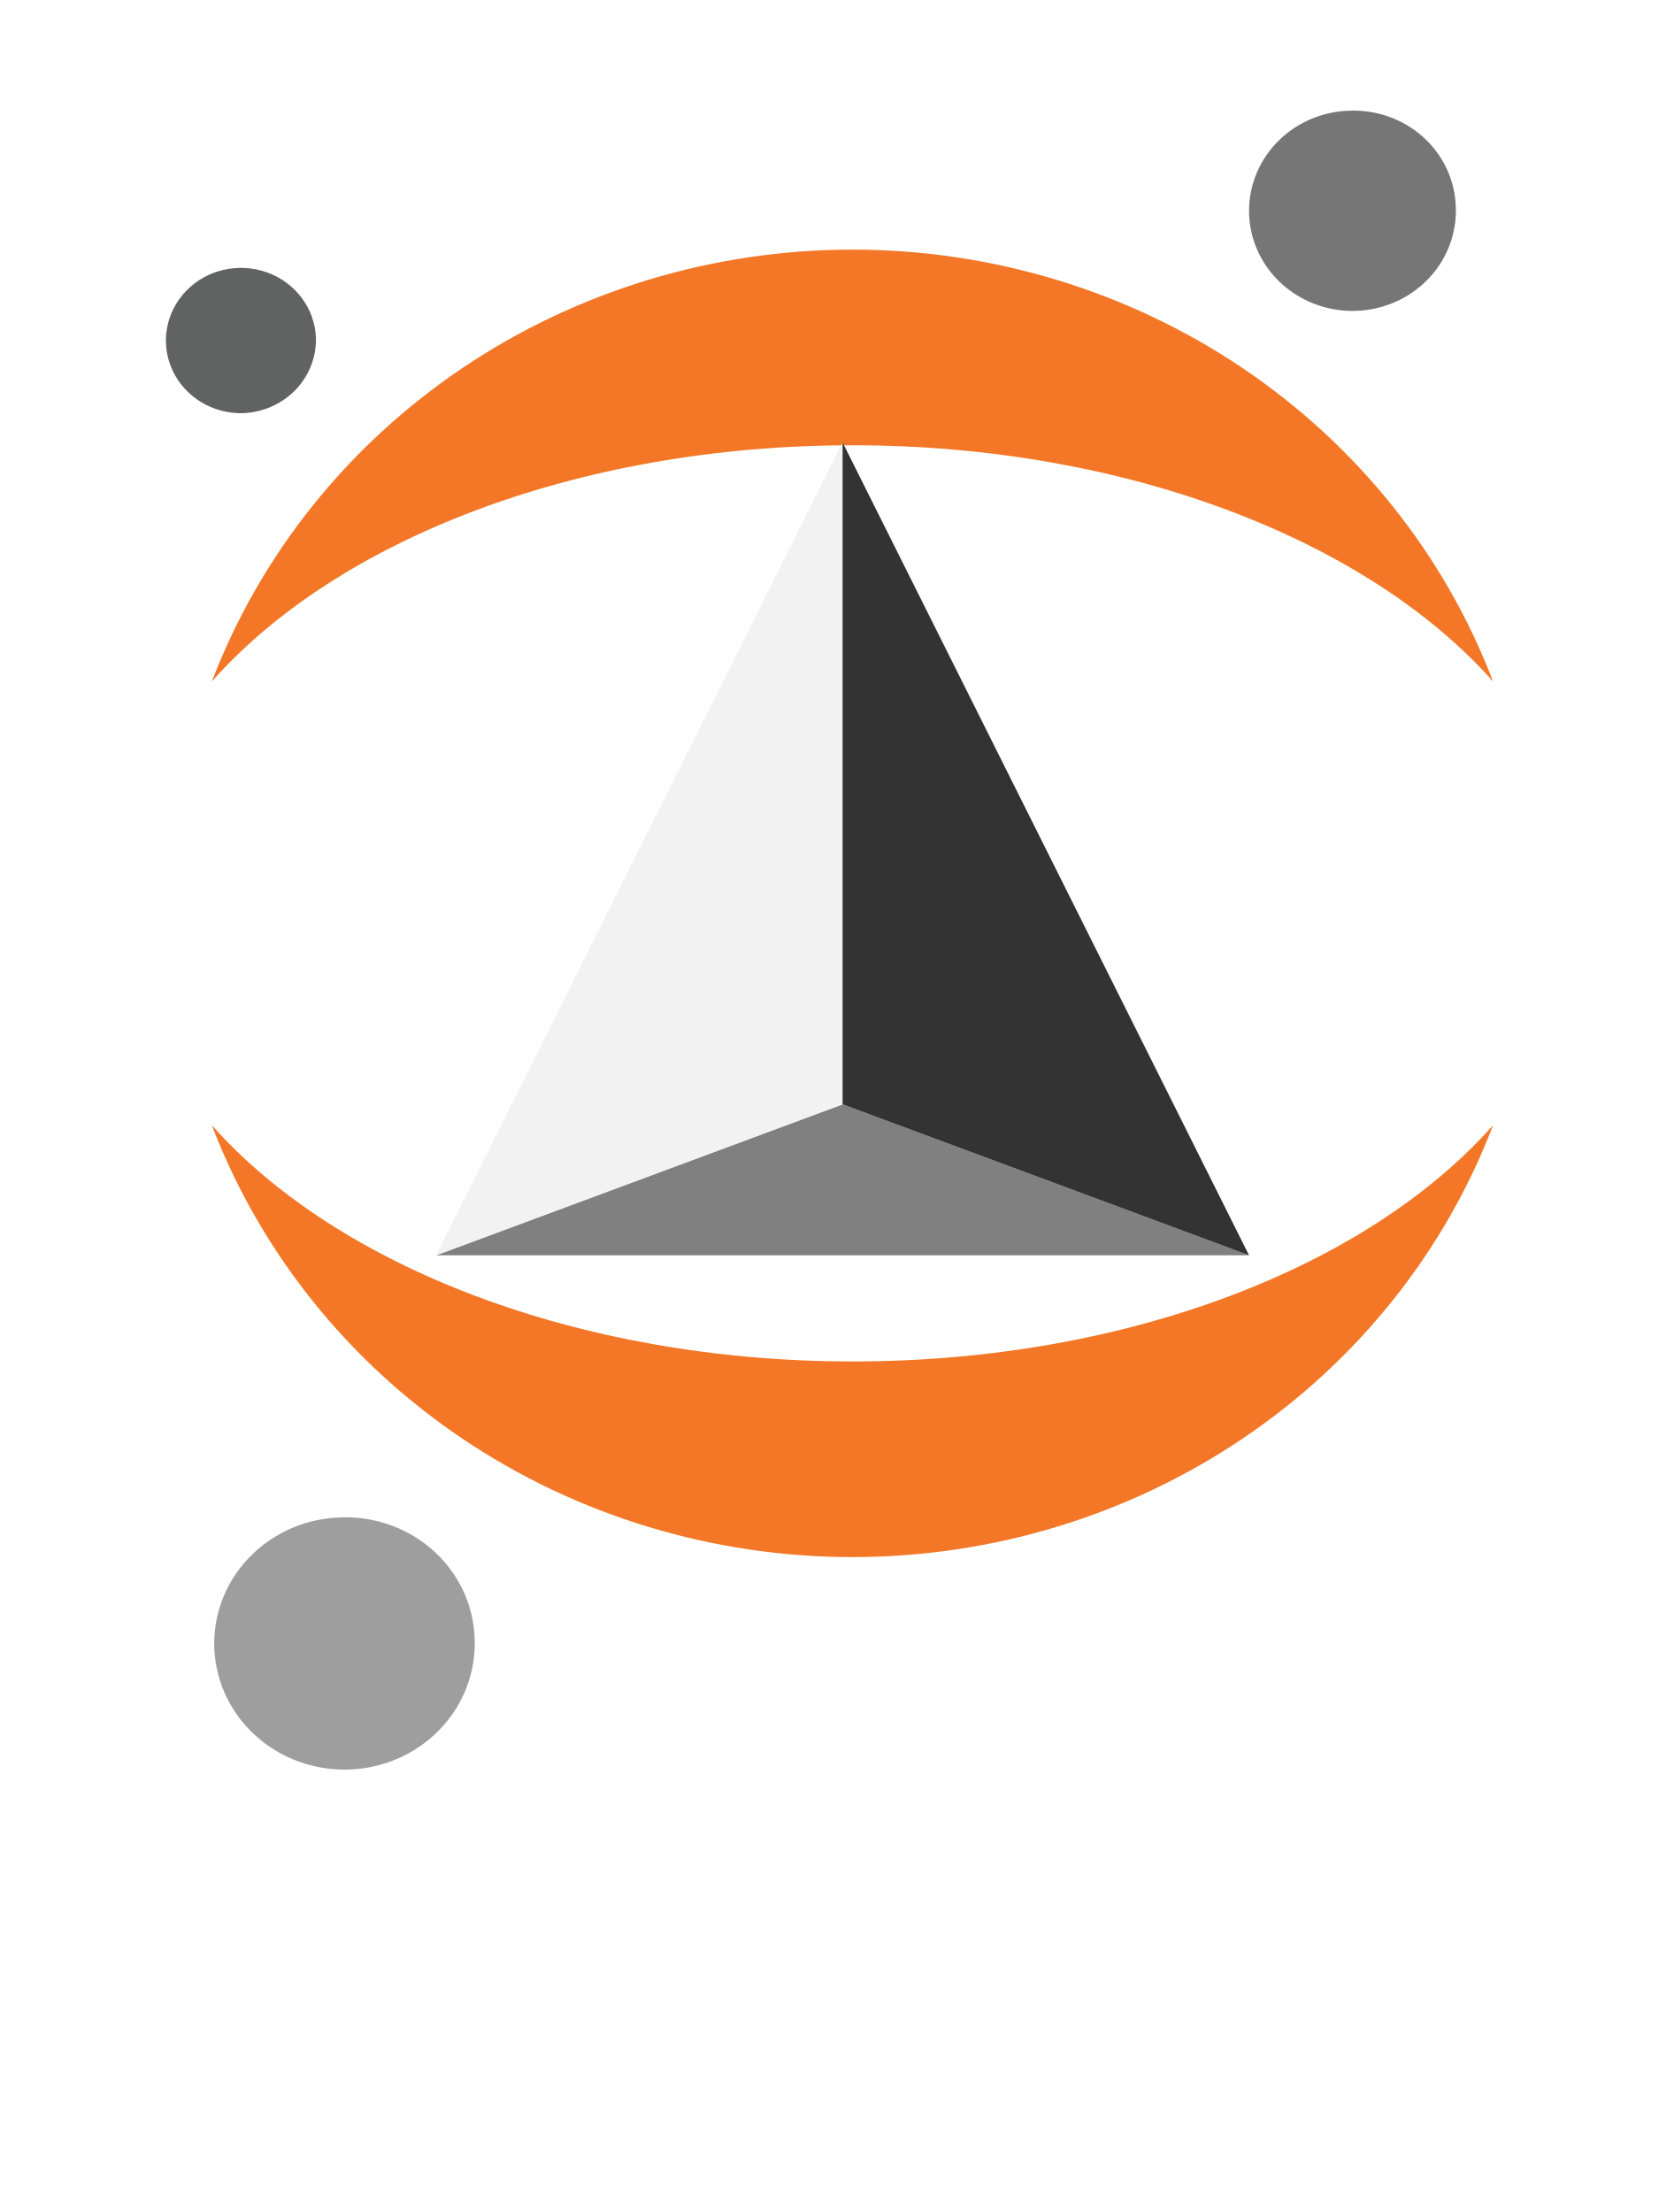
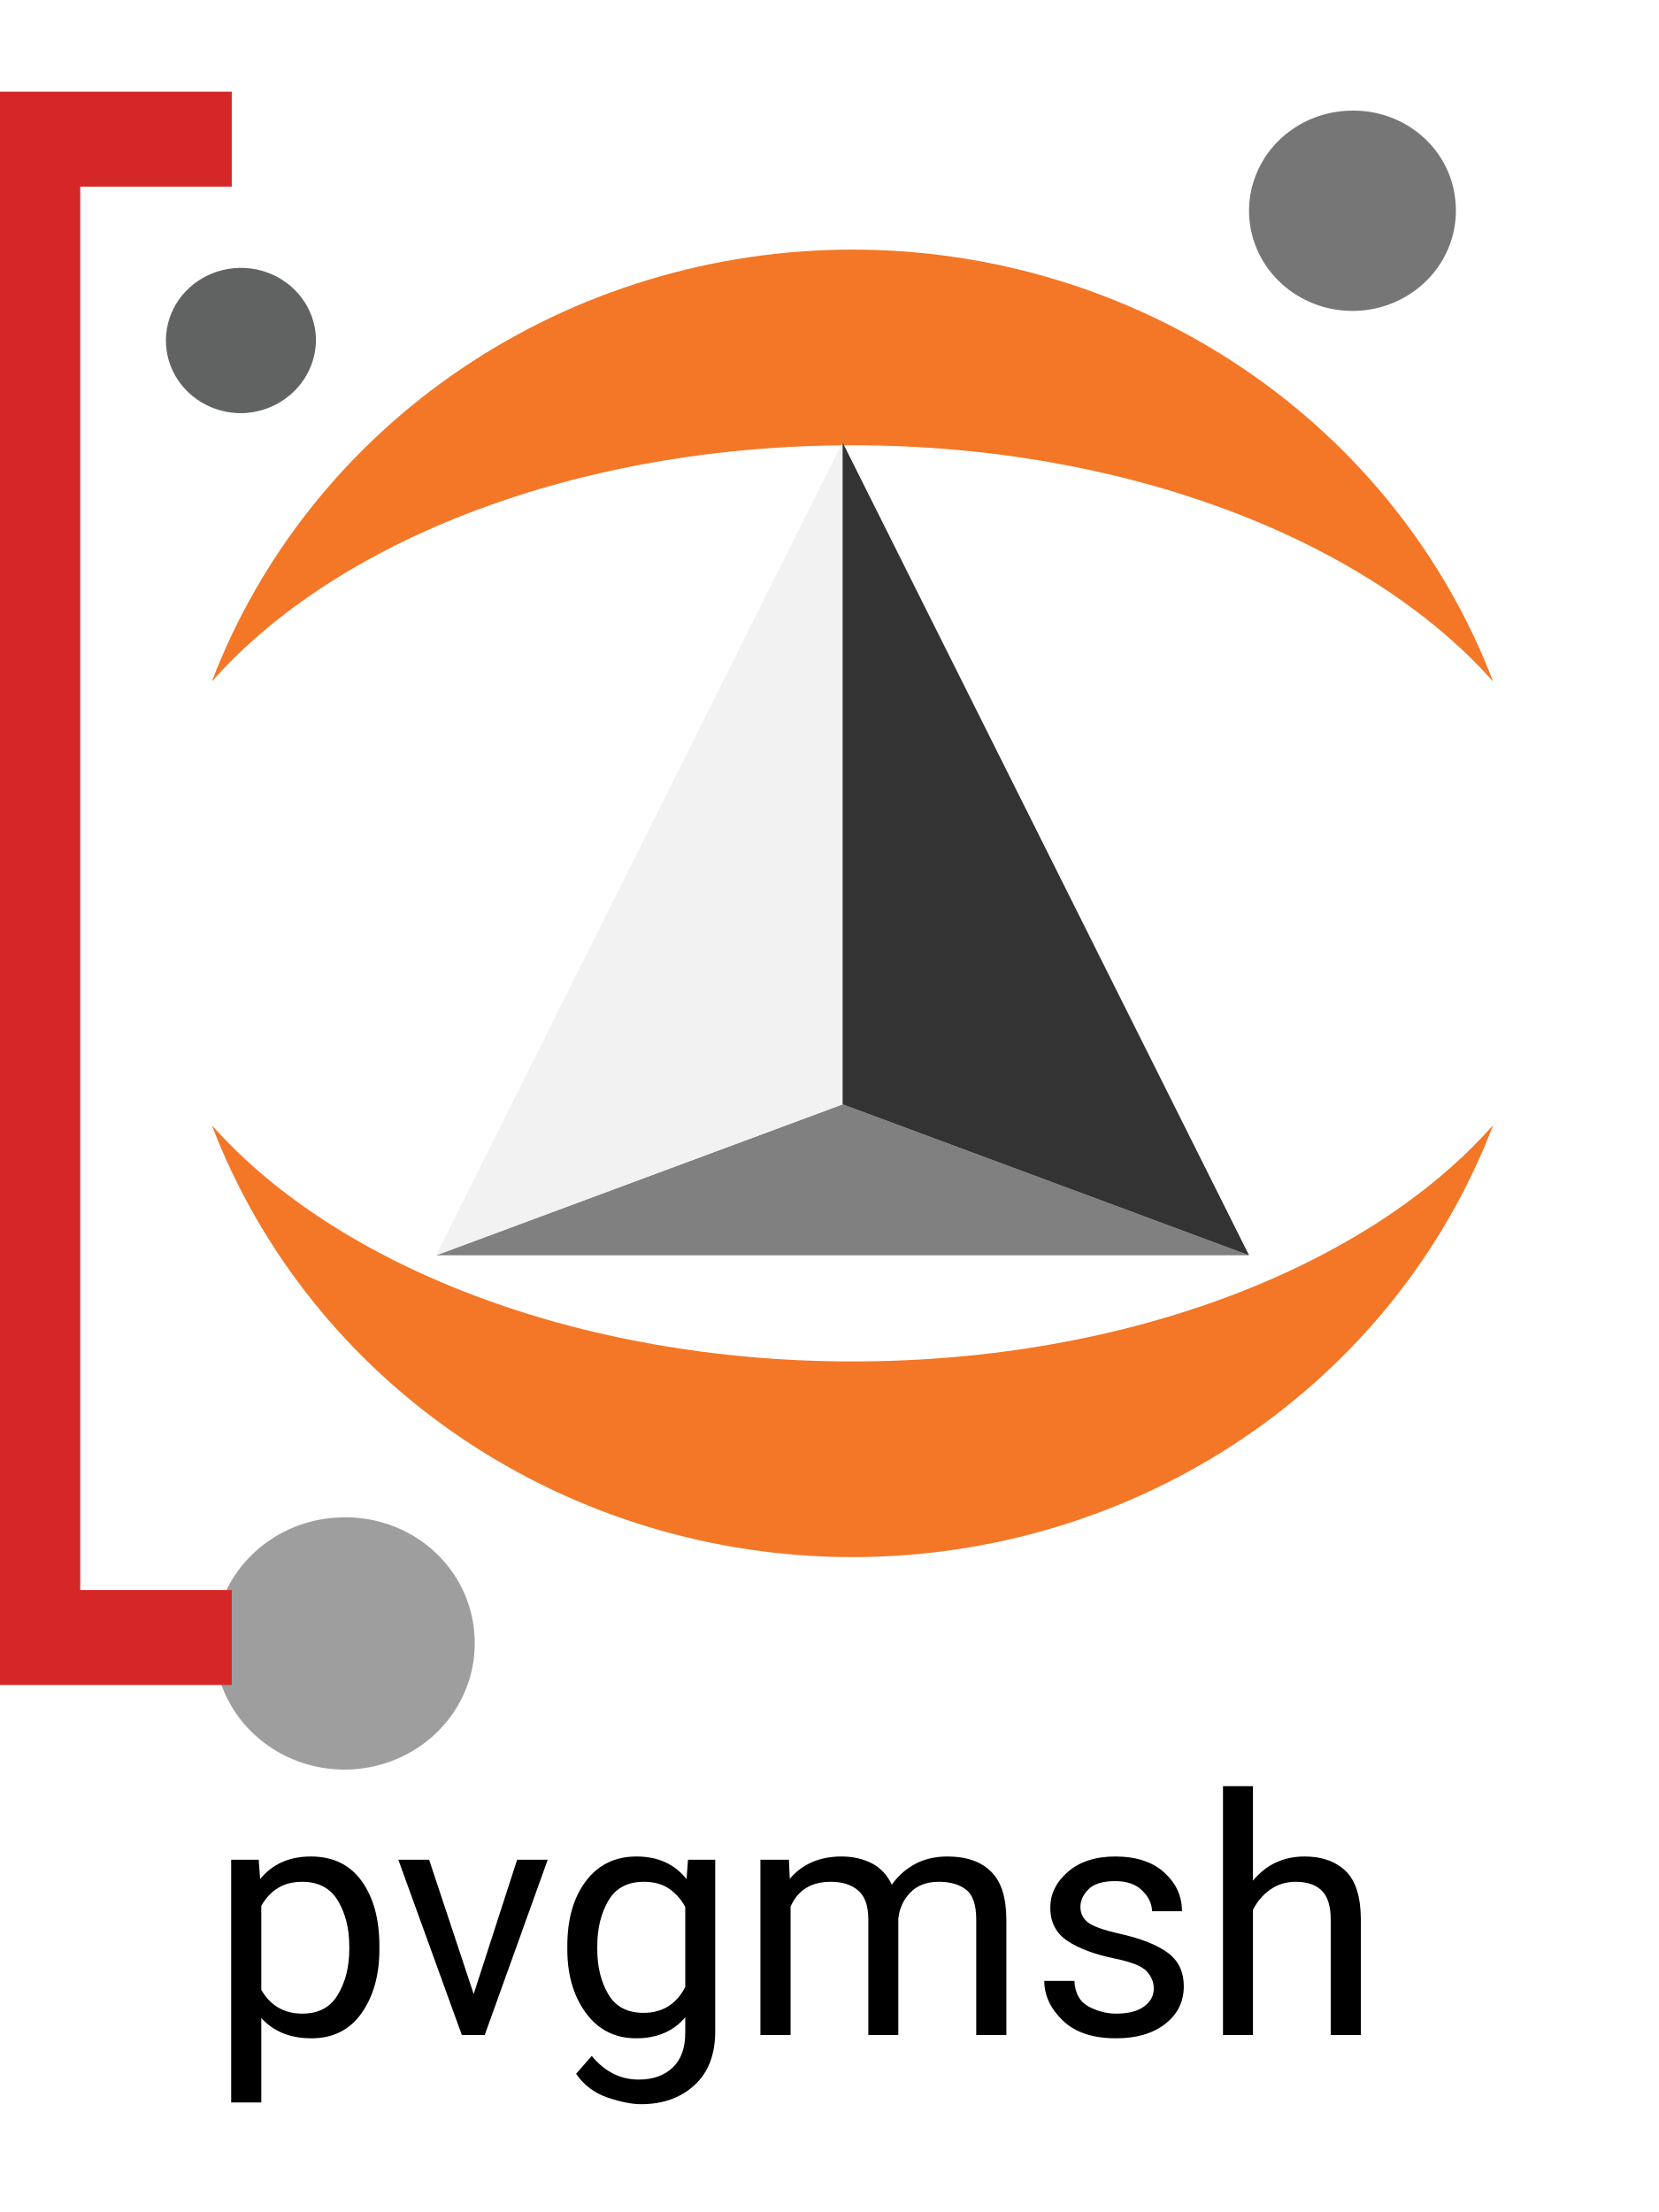
<svg xmlns="http://www.w3.org/2000/svg" viewBox="0 0 500 600" text-anchor="middle" version="1.1" width="150" height="200">
  <path d="M 438.724 28.354 C 439.102 34.334 437.632 40.288 434.503 45.457 C 431.373 50.626 426.725 54.776 421.151 57.378 C 415.576 59.98 409.328 60.917 403.202 60.069 C 397.076 59.221 391.35 56.627 386.752 52.617 C 382.154 48.606 378.893 43.362 377.385 37.551 C 375.876 31.74 376.189 25.626 378.282 19.987 C 380.375 14.349 384.154 9.441 389.138 5.89 C 394.122 2.338 400.086 0.303 406.268 0.045 C 410.322 -0.171 414.379 0.391 418.208 1.699 C 422.036 3.006 425.56 5.034 428.576 7.665 C 431.592 10.295 434.042 13.478 435.783 17.028 C 437.525 20.579 438.524 24.428 438.724 28.354 Z" fill="#767677" style="mix-blend-mode: normal;" />
  <path d="M 256.919 376.988 C 174.17 376.988 101.443 348.234 63.838 305.771 C 78.429 343.971 104.756 376.927 139.276 400.202 C 173.797 423.477 214.854 435.954 256.919 435.954 C 298.985 435.954 340.041 423.477 374.562 400.202 C 409.082 376.927 435.409 343.971 450 305.771 C 412.488 348.234 340.036 376.988 256.919 376.988 Z" fill="#F37726" style="mix-blend-mode: normal;" />
  <path d="M 256.919 100.862 C 339.668 100.862 412.396 129.616 450 172.078 C 435.409 133.878 409.082 100.923 374.562 77.648 C 340.041 54.372 298.985 41.895 256.919 41.895 C 214.854 41.895 173.797 54.372 139.276 77.648 C 104.756 100.923 78.429 133.878 63.838 172.078 C 101.443 129.527 173.803 100.862 256.919 100.862 Z" fill="#F37726" style="mix-blend-mode: normal;" />
  <path d="M 143.005 459.622 C 143.49 467.155 141.649 474.657 137.714 481.173 C 133.78 487.689 127.932 492.923 120.914 496.209 C 113.896 499.495 106.027 500.684 98.309 499.624 C 90.591 498.564 83.373 495.304 77.576 490.258 C 71.779 485.213 67.664 478.611 65.756 471.293 C 63.848 463.975 64.233 456.273 66.862 449.167 C 69.491 442.062 74.246 435.876 80.52 431.396 C 86.793 426.916 94.302 424.346 102.09 424.014 C 107.192 423.749 112.297 424.461 117.115 426.108 C 121.932 427.754 126.367 430.304 130.167 433.611 C 133.966 436.917 137.056 440.917 139.259 445.38 C 141.461 449.843 142.735 454.682 143.005 459.622 Z" fill="#9E9E9E" style="mix-blend-mode: normal;" />
  <path d="M 73.242 91.185 C 68.784 91.304 64.388 90.144 60.608 87.851 C 56.828 85.558 53.833 82.234 51.999 78.297 C 50.166 74.36 49.575 69.986 50.302 65.725 C 51.029 61.464 53.041 57.507 56.085 54.35 C 59.129 51.193 63.069 48.978 67.41 47.984 C 71.75 46.989 76.297 47.259 80.48 48.761 C 84.662 50.262 88.293 52.927 90.915 56.421 C 93.537 59.914 95.034 64.081 95.217 68.396 C 95.391 74.23 93.181 79.896 89.067 84.163 C 84.953 88.43 79.266 90.953 73.242 91.185 Z" fill="#616262" style="mix-blend-mode: normal;" />
+   <g transform="matrix(9.8,0,0,9.8,-55.0,352.0)" style="fill:#808080;fill-opacity:1;stroke:#808080">
+     <path d="M 12.24,12 H 5.66 v -48 h 6.58 v 1.92 H 7.58 v 44.16 h 4.66 z" fill="#404040" style="fill:#d62728;fill-opacity:1;stroke:#d62728" />
+   </g>
+   <text xml:space="preserve" style="font-size:100px;font-family:Roboto;fill:#000000;stroke:none" x="215" y="580">
+     <tspan> pvgmsh </tspan>
+   </text>
  <g transform="matrix(1, 0, 0, 1, -217.8543, 76.31001)">
    <path style="fill:#808080;fill-opacity:1;stroke:none;stroke-width:0" d="M 349.299 268.69 L 471.799 223.19 L 594.299 268.69 L 349.299 268.69 Z" />
    <path style="fill:#f2f2f2;fill-opacity:1;stroke:none;stroke-width:0" d="M 349.299 268.69 L 471.799 223.19 L 471.799 23.69 L 349.299 268.69 Z" />
    <path style="fill:#333333;fill-opacity:1;stroke:none;stroke-width:0" d="M 594.299 268.69 L 471.799 223.19 L 471.799 23.69 L 594.299 268.69 Z" />
  </g>
</svg>
